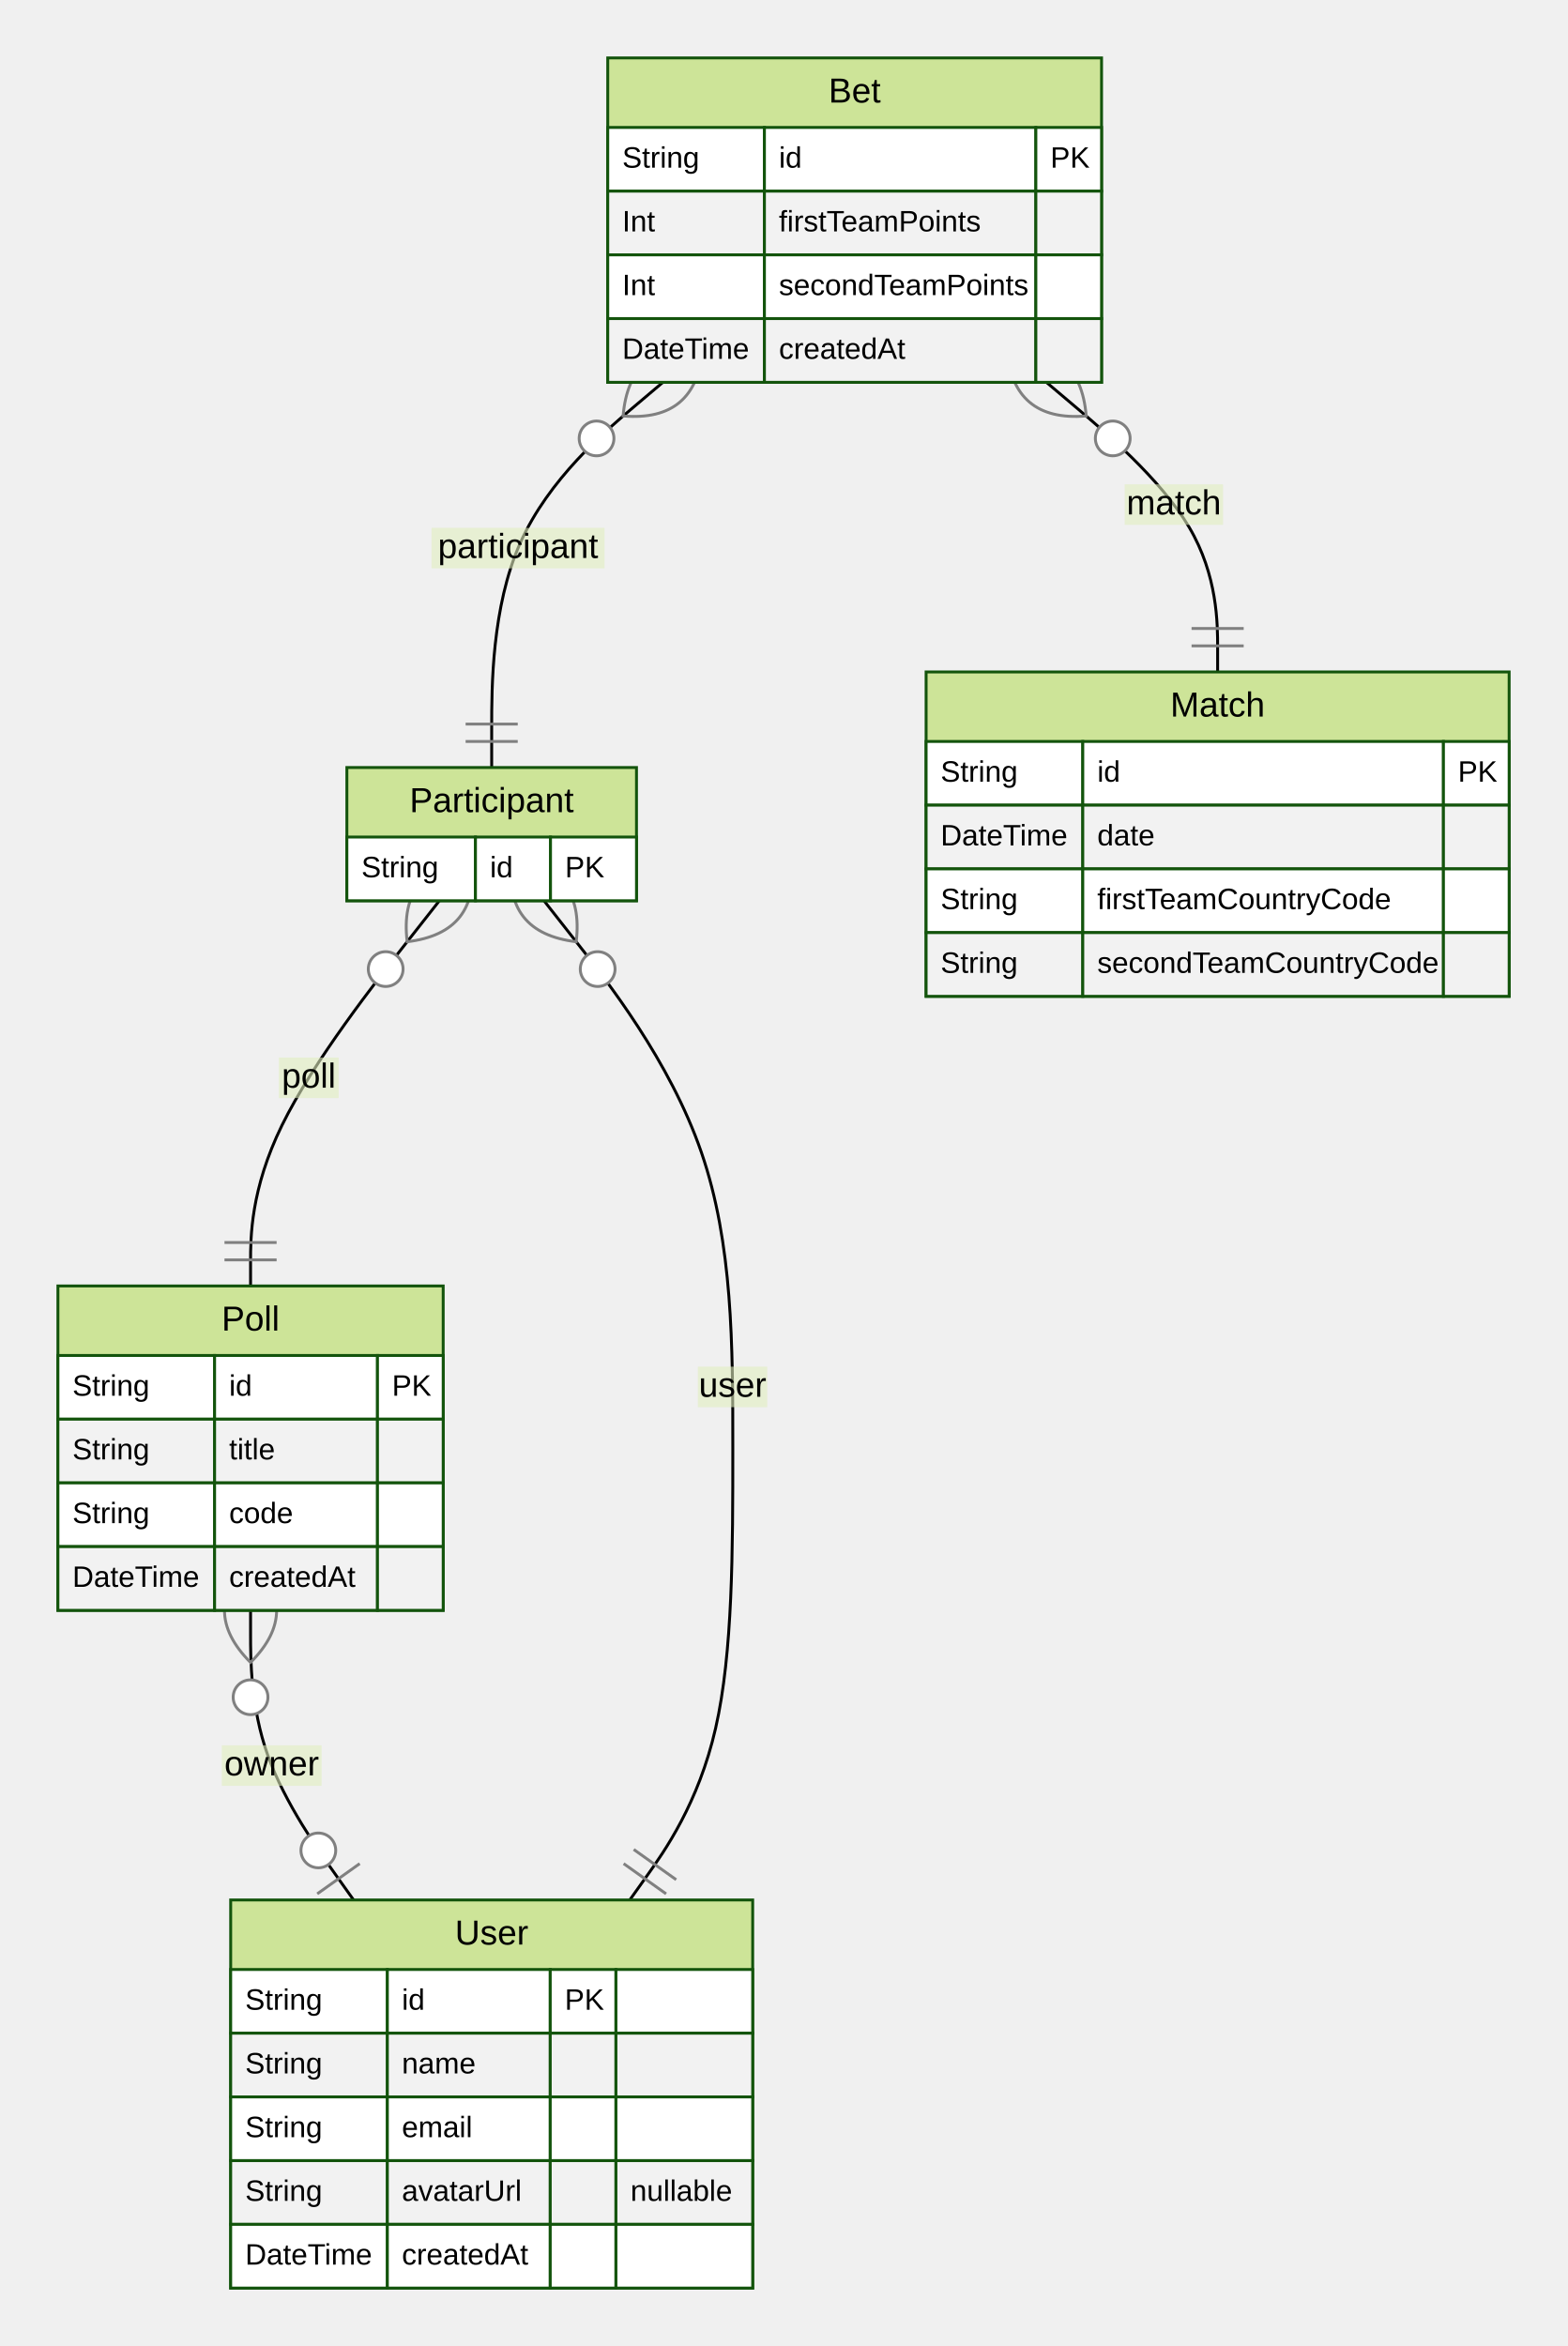
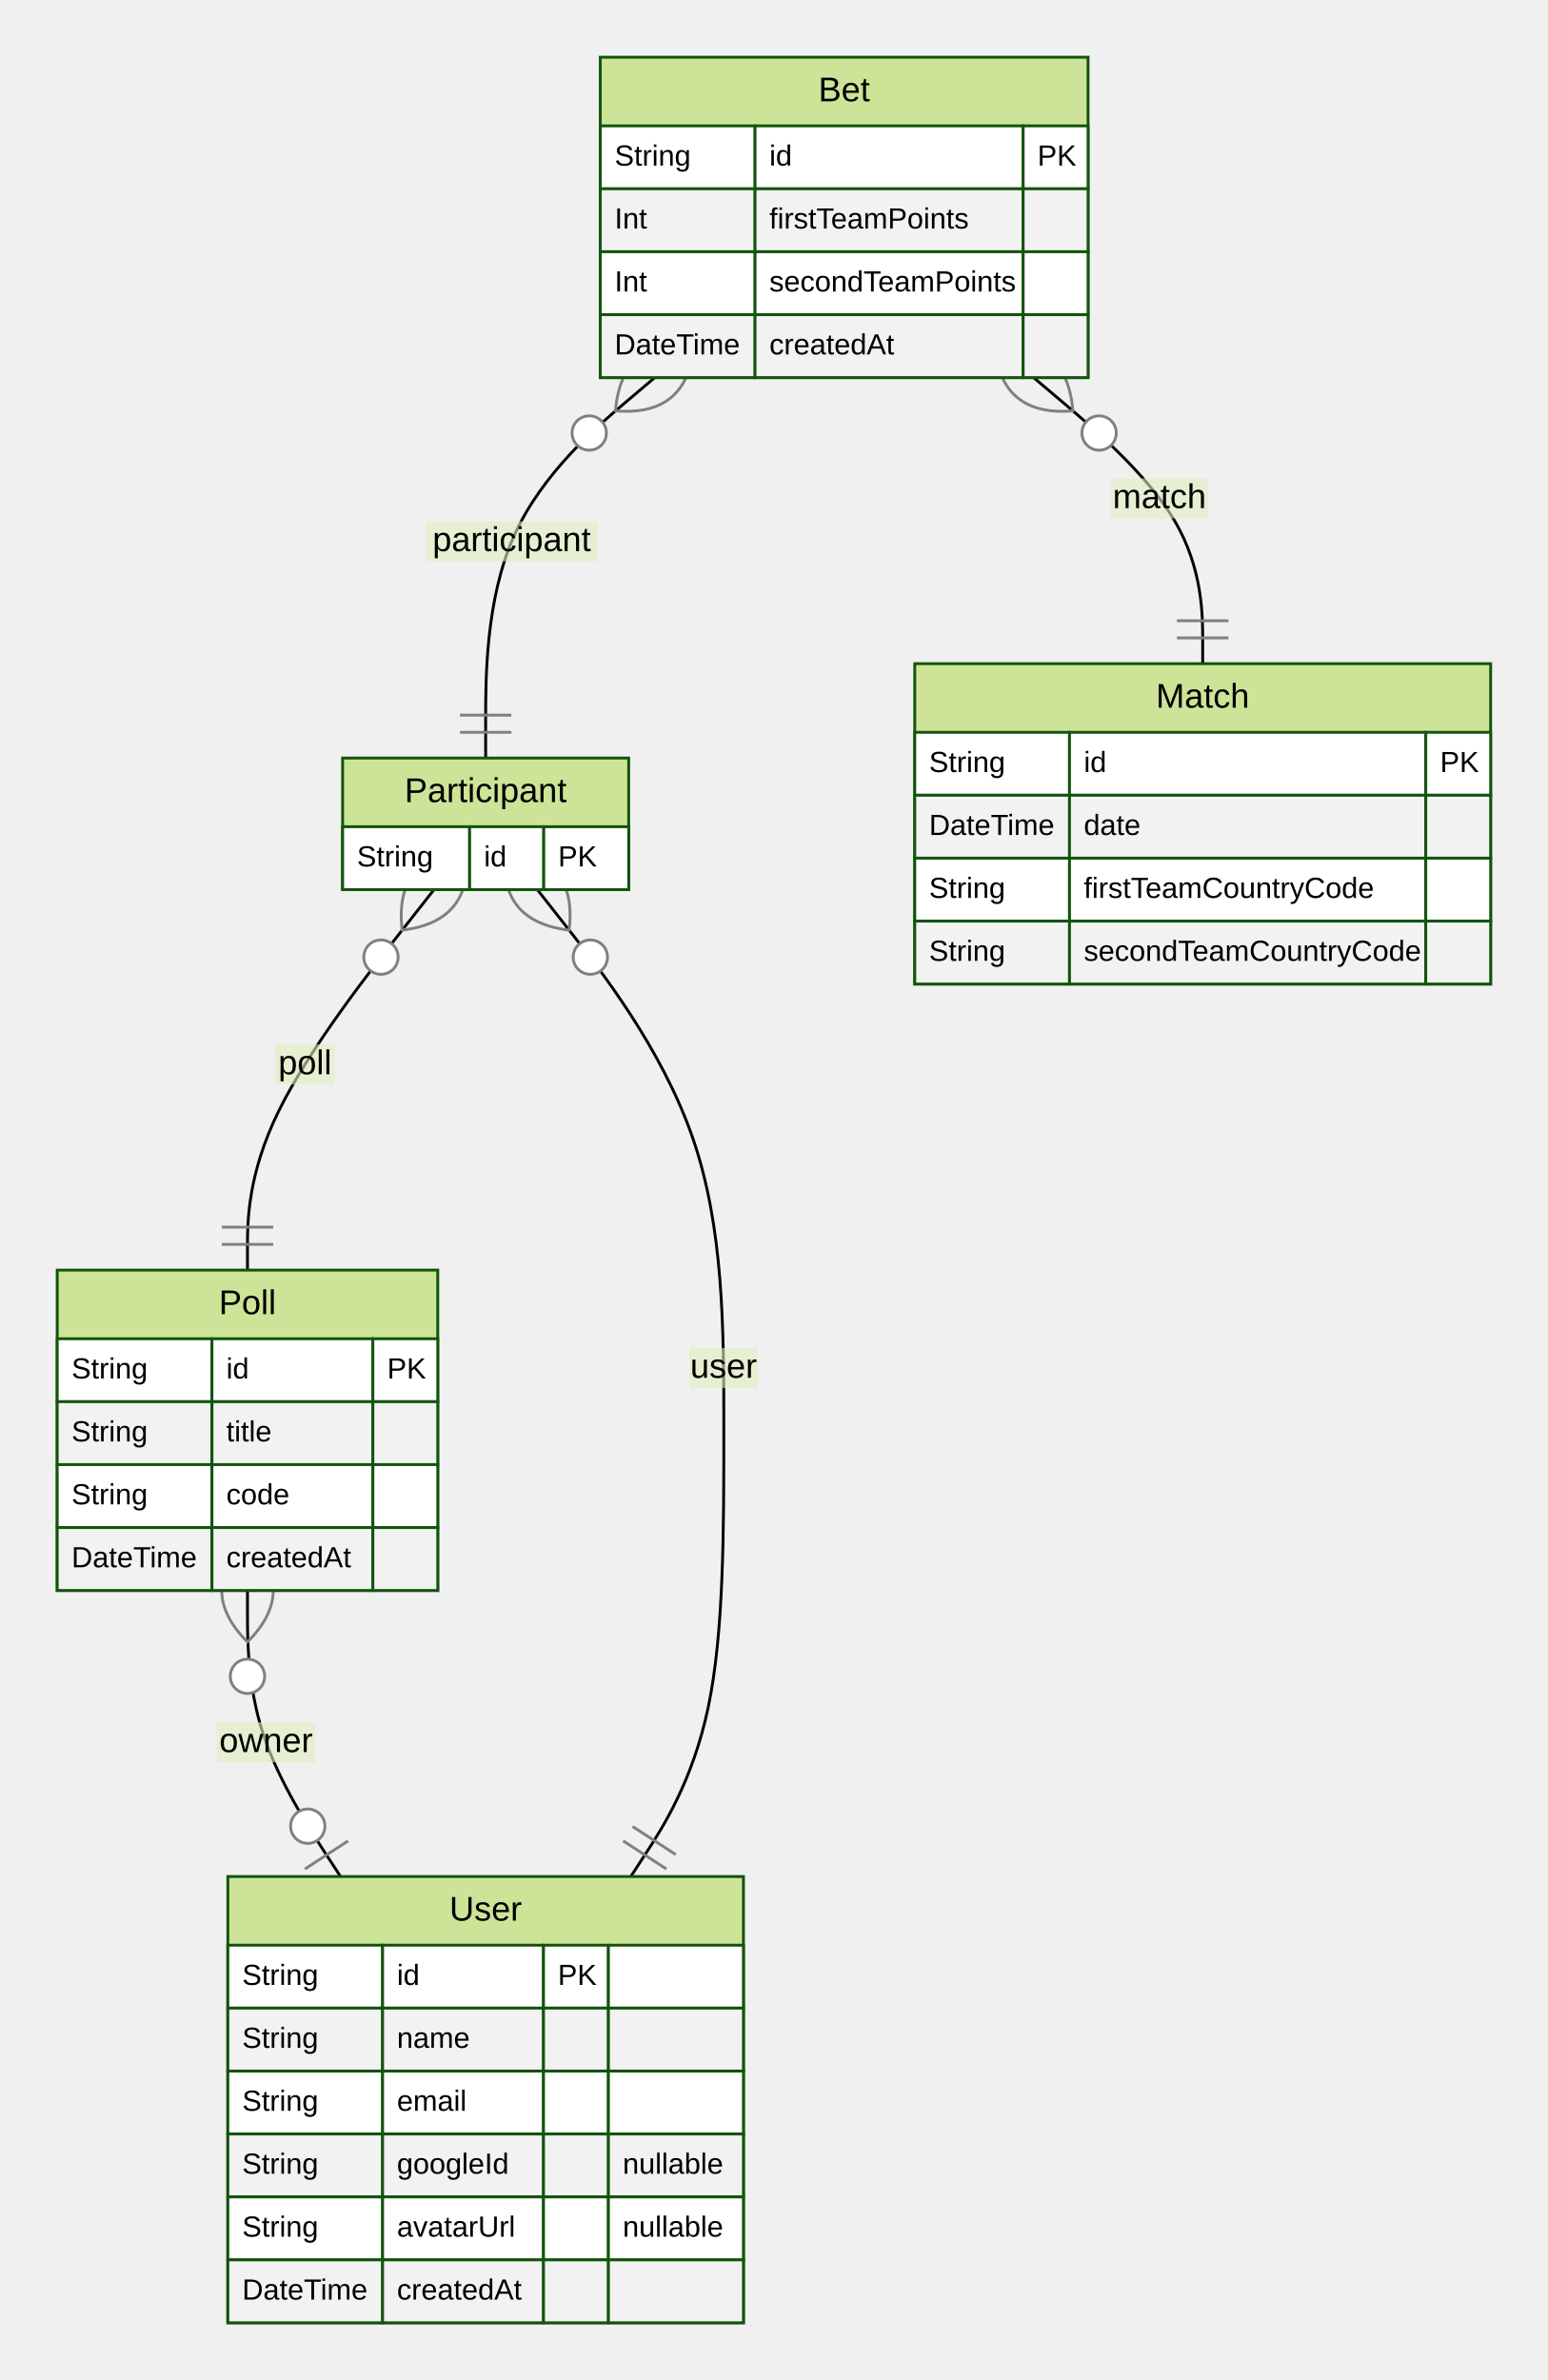
- <svg xmlns="http://www.w3.org/2000/svg" aria-labelledby="chart-title-mermaid-0 chart-desc-mermaid-0" role="img" viewBox="0 0 541.082 810" style="max-width: 541.082px; background-color: white;" width="100%" id="mermaid-0">
+ <svg xmlns="http://www.w3.org/2000/svg" aria-labelledby="chart-title-mermaid-0 chart-desc-mermaid-0" role="img" viewBox="0 0 541.082 832" style="max-width: 541.082px; background-color: white;" width="100%" id="mermaid-0">
  <style>#mermaid-0 {font-family:"trebuchet ms",verdana,arial,sans-serif;font-size:16px;fill:#000000;}#mermaid-0 .error-icon{fill:#552222;}#mermaid-0 .error-text{fill:#552222;stroke:#552222;}#mermaid-0 .edge-thickness-normal{stroke-width:2px;}#mermaid-0 .edge-thickness-thick{stroke-width:3.5px;}#mermaid-0 .edge-pattern-solid{stroke-dasharray:0;}#mermaid-0 .edge-pattern-dashed{stroke-dasharray:3;}#mermaid-0 .edge-pattern-dotted{stroke-dasharray:2;}#mermaid-0 .marker{fill:#000000;stroke:#000000;}#mermaid-0 .marker.cross{stroke:#000000;}#mermaid-0 svg{font-family:"trebuchet ms",verdana,arial,sans-serif;font-size:16px;}#mermaid-0 .entityBox{fill:#cde498;stroke:#13540c;}#mermaid-0 .attributeBoxOdd{fill:#ffffff;stroke:#13540c;}#mermaid-0 .attributeBoxEven{fill:#f2f2f2;stroke:#13540c;}#mermaid-0 .relationshipLabelBox{fill:hsl(78.158, 58.462%, 84.51%);opacity:0.7;background-color:hsl(78.158, 58.462%, 84.51%);}#mermaid-0 .relationshipLabelBox rect{opacity:0.5;}#mermaid-0 .relationshipLine{stroke:#000000;}#mermaid-0 :root{--mermaid-font-family:"trebuchet ms",verdana,arial,sans-serif;}</style>
  <g />
  <defs>
    <marker orient="auto" markerHeight="18" markerWidth="18" refY="9" refX="0" id="ONLY_ONE_START">
      <path d="M9,0 L9,18 M15,0 L15,18" fill="none" stroke="gray" />
    </marker>
  </defs>
  <defs>
    <marker orient="auto" markerHeight="18" markerWidth="18" refY="9" refX="18" id="ONLY_ONE_END">
      <path d="M3,0 L3,18 M9,0 L9,18" fill="none" stroke="gray" />
    </marker>
  </defs>
  <defs>
    <marker orient="auto" markerHeight="18" markerWidth="30" refY="9" refX="0" id="ZERO_OR_ONE_START">
      <circle r="6" cy="9" cx="21" fill="white" stroke="gray" />
      <path d="M9,0 L9,18" fill="none" stroke="gray" />
    </marker>
  </defs>
  <defs>
    <marker orient="auto" markerHeight="18" markerWidth="30" refY="9" refX="30" id="ZERO_OR_ONE_END">
      <circle r="6" cy="9" cx="9" fill="white" stroke="gray" />
      <path d="M21,0 L21,18" fill="none" stroke="gray" />
    </marker>
  </defs>
  <defs>
    <marker orient="auto" markerHeight="36" markerWidth="45" refY="18" refX="18" id="ONE_OR_MORE_START">
      <path d="M0,18 Q 18,0 36,18 Q 18,36 0,18 M42,9 L42,27" fill="none" stroke="gray" />
    </marker>
  </defs>
  <defs>
    <marker orient="auto" markerHeight="36" markerWidth="45" refY="18" refX="27" id="ONE_OR_MORE_END">
      <path d="M3,9 L3,27 M9,18 Q27,0 45,18 Q27,36 9,18" fill="none" stroke="gray" />
    </marker>
  </defs>
  <defs>
    <marker orient="auto" markerHeight="36" markerWidth="57" refY="18" refX="18" id="ZERO_OR_MORE_START">
      <circle r="6" cy="18" cx="48" fill="white" stroke="gray" />
      <path d="M0,18 Q18,0 36,18 Q18,36 0,18" fill="none" stroke="gray" />
    </marker>
  </defs>
  <defs>
    <marker orient="auto" markerHeight="36" markerWidth="57" refY="18" refX="39" id="ZERO_OR_MORE_END">
      <circle r="6" cy="18" cx="9" fill="white" stroke="gray" />
      <path d="M21,18 Q39,0 57,18 Q39,36 21,18" fill="none" stroke="gray" />
    </marker>
  </defs>
-   <path marker-start="url(#ZERO_OR_MORE_START)" marker-end="url(#ZERO_OR_ONE_END)" fill="none" stroke="gray" d="M86.513,556L86.513,564.333C86.513,572.667,86.513,589.333,92.443,606C98.373,622.667,110.233,639.333,116.163,647.667L122.093,656" class="er relationshipLine" />
-   <path marker-start="url(#ZERO_OR_MORE_START)" marker-end="url(#ONLY_ONE_END)" fill="none" stroke="gray" d="M187.835,311L198.7,324.833C209.565,338.667,231.296,366.333,242.161,397.833C253.026,429.333,253.026,464.667,253.026,500C253.026,535.333,253.026,570.667,247.096,596.667C241.167,622.667,229.307,639.333,223.377,647.667L217.447,656" class="er relationshipLine" />
+   <path marker-start="url(#ZERO_OR_MORE_START)" marker-end="url(#ZERO_OR_ONE_END)" fill="none" stroke="gray" d="M86.513,556L86.513,564.333C86.513,572.667,86.513,589.333,91.934,606C97.354,622.667,108.195,639.333,113.615,647.667L119.035,656" class="er relationshipLine" />
+   <path marker-start="url(#ZERO_OR_MORE_START)" marker-end="url(#ONLY_ONE_END)" fill="none" stroke="gray" d="M187.835,311L198.7,324.833C209.565,338.667,231.296,366.333,242.161,397.833C253.026,429.333,253.026,464.667,253.026,500C253.026,535.333,253.026,570.667,247.606,596.667C242.186,622.667,231.345,639.333,225.925,647.667L220.504,656" class="er relationshipLine" />
  <path marker-start="url(#ZERO_OR_MORE_START)" marker-end="url(#ONLY_ONE_END)" fill="none" stroke="gray" d="M151.705,311L140.839,324.833C129.974,338.667,108.244,366.333,97.378,388.5C86.513,410.667,86.513,427.333,86.513,435.667L86.513,444" class="er relationshipLine" />
  <path marker-start="url(#ZERO_OR_MORE_START)" marker-end="url(#ONLY_ONE_END)" fill="none" stroke="gray" d="M228.887,132L219.034,140.333C209.181,148.667,189.476,165.333,179.623,187.5C169.77,209.667,169.77,237.333,169.77,251.167L169.77,265" class="er relationshipLine" />
  <path marker-start="url(#ZERO_OR_MORE_START)" marker-end="url(#ONLY_ONE_END)" fill="none" stroke="gray" d="M361.309,132L371.162,140.333C381.015,148.667,400.72,165.333,410.573,182C420.426,198.667,420.426,215.333,420.426,223.667L420.426,232" class="er relationshipLine" />
  <g transform="translate(20,444 )" id="Poll">
    <rect height="112" width="133.026" y="0" x="0" stroke="gray" fill-opacity="100%" fill="honeydew" class="er entityBox" />
    <text transform="translate(66.51321,12)" style="font-family: &quot;trebuchet ms&quot;, verdana, arial, sans-serif;; font-size: 12px" text-anchor="middle" dominant-baseline="middle" y="0" x="0" id="entity-Poll" class="er entityLabel">Poll</text>
    <rect height="22" width="54.096" y="24" x="0" stroke="gray" fill-opacity="100%" fill="honeydew" class="er attributeBoxOdd" />
    <text transform="translate(5,35)" style="font-family: &quot;trebuchet ms&quot;, verdana, arial, sans-serif;; font-size: 10.2px" text-anchor="left" dominant-baseline="middle" y="0" x="0" id="entity-Poll-attr-1-type" class="er entityLabel">String</text>
    <rect height="22" width="56.243" y="24" x="54.096" stroke="gray" fill-opacity="100%" fill="honeydew" class="er attributeBoxOdd" />
    <text transform="translate(59.09555,35)" style="font-family: &quot;trebuchet ms&quot;, verdana, arial, sans-serif;; font-size: 10.2px" text-anchor="left" dominant-baseline="middle" y="0" x="0" id="entity-Poll-attr-1-name" class="er entityLabel">id</text>
    <rect height="22" width="22.688" y="24" x="110.339" stroke="gray" fill-opacity="100%" fill="honeydew" class="er attributeBoxOdd" />
    <text transform="translate(115.3387,35)" style="font-family: &quot;trebuchet ms&quot;, verdana, arial, sans-serif;; font-size: 10.2px" text-anchor="left" dominant-baseline="middle" y="0" x="0" id="entity-Poll-attr-1-key" class="er entityLabel">PK</text>
    <rect height="22" width="54.096" y="46" x="0" stroke="gray" fill-opacity="100%" fill="honeydew" class="er attributeBoxEven" />
    <text transform="translate(5,57)" style="font-family: &quot;trebuchet ms&quot;, verdana, arial, sans-serif;; font-size: 10.2px" text-anchor="left" dominant-baseline="middle" y="0" x="0" id="entity-Poll-attr-2-type" class="er entityLabel">String</text>
    <rect height="22" width="56.243" y="46" x="54.096" stroke="gray" fill-opacity="100%" fill="honeydew" class="er attributeBoxEven" />
    <text transform="translate(59.09555,57)" style="font-family: &quot;trebuchet ms&quot;, verdana, arial, sans-serif;; font-size: 10.2px" text-anchor="left" dominant-baseline="middle" y="0" x="0" id="entity-Poll-attr-2-name" class="er entityLabel">title</text>
    <rect height="22" width="22.688" y="46" x="110.339" stroke="gray" fill-opacity="100%" fill="honeydew" class="er attributeBoxEven" />
    <text transform="translate(115.3387,57)" style="font-family: &quot;trebuchet ms&quot;, verdana, arial, sans-serif;; font-size: 10.2px" text-anchor="left" dominant-baseline="middle" y="0" x="0" id="entity-Poll-attr-2-key" class="er entityLabel" />
    <rect height="22" width="54.096" y="68" x="0" stroke="gray" fill-opacity="100%" fill="honeydew" class="er attributeBoxOdd" />
    <text transform="translate(5,79)" style="font-family: &quot;trebuchet ms&quot;, verdana, arial, sans-serif;; font-size: 10.2px" text-anchor="left" dominant-baseline="middle" y="0" x="0" id="entity-Poll-attr-3-type" class="er entityLabel">String</text>
    <rect height="22" width="56.243" y="68" x="54.096" stroke="gray" fill-opacity="100%" fill="honeydew" class="er attributeBoxOdd" />
    <text transform="translate(59.09555,79)" style="font-family: &quot;trebuchet ms&quot;, verdana, arial, sans-serif;; font-size: 10.2px" text-anchor="left" dominant-baseline="middle" y="0" x="0" id="entity-Poll-attr-3-name" class="er entityLabel">code</text>
    <rect height="22" width="22.688" y="68" x="110.339" stroke="gray" fill-opacity="100%" fill="honeydew" class="er attributeBoxOdd" />
    <text transform="translate(115.3387,79)" style="font-family: &quot;trebuchet ms&quot;, verdana, arial, sans-serif;; font-size: 10.2px" text-anchor="left" dominant-baseline="middle" y="0" x="0" id="entity-Poll-attr-3-key" class="er entityLabel" />
    <rect height="22" width="54.096" y="90" x="0" stroke="gray" fill-opacity="100%" fill="honeydew" class="er attributeBoxEven" />
    <text transform="translate(5,101)" style="font-family: &quot;trebuchet ms&quot;, verdana, arial, sans-serif;; font-size: 10.2px" text-anchor="left" dominant-baseline="middle" y="0" x="0" id="entity-Poll-attr-4-type" class="er entityLabel">DateTime</text>
    <rect height="22" width="56.243" y="90" x="54.096" stroke="gray" fill-opacity="100%" fill="honeydew" class="er attributeBoxEven" />
    <text transform="translate(59.09555,101)" style="font-family: &quot;trebuchet ms&quot;, verdana, arial, sans-serif;; font-size: 10.2px" text-anchor="left" dominant-baseline="middle" y="0" x="0" id="entity-Poll-attr-4-name" class="er entityLabel">createdAt</text>
    <rect height="22" width="22.688" y="90" x="110.339" stroke="gray" fill-opacity="100%" fill="honeydew" class="er attributeBoxEven" />
    <text transform="translate(115.3387,101)" style="font-family: &quot;trebuchet ms&quot;, verdana, arial, sans-serif;; font-size: 10.2px" text-anchor="left" dominant-baseline="middle" y="0" x="0" id="entity-Poll-attr-4-key" class="er entityLabel" />
  </g>
  <g transform="translate(119.7698,265 )" id="Participant">
    <rect height="46" width="100" y="0" x="0" stroke="gray" fill-opacity="100%" fill="honeydew" class="er entityBox" />
    <text transform="translate(50,12)" style="font-family: &quot;trebuchet ms&quot;, verdana, arial, sans-serif;; font-size: 12px" text-anchor="middle" dominant-baseline="middle" y="0" x="0" id="entity-Participant" class="er entityLabel">Participant</text>
    <rect height="22" width="44.399" y="24" x="0" stroke="gray" fill-opacity="100%" fill="honeydew" class="er attributeBoxOdd" />
    <text transform="translate(5,35)" style="font-family: &quot;trebuchet ms&quot;, verdana, arial, sans-serif;; font-size: 10.2px" text-anchor="left" dominant-baseline="middle" y="0" x="0" id="entity-Participant-attr-1-type" class="er entityLabel">String</text>
    <rect height="22" width="25.911" y="24" x="44.399" stroke="gray" fill-opacity="100%" fill="honeydew" class="er attributeBoxOdd" />
    <text transform="translate(49.39862,35)" style="font-family: &quot;trebuchet ms&quot;, verdana, arial, sans-serif;; font-size: 10.2px" text-anchor="left" dominant-baseline="middle" y="0" x="0" id="entity-Participant-attr-1-name" class="er entityLabel">id</text>
    <rect height="22" width="29.69" y="24" x="70.31" stroke="gray" fill-opacity="100%" fill="honeydew" class="er attributeBoxOdd" />
    <text transform="translate(75.30976,35)" style="font-family: &quot;trebuchet ms&quot;, verdana, arial, sans-serif;; font-size: 10.2px" text-anchor="left" dominant-baseline="middle" y="0" x="0" id="entity-Participant-attr-1-key" class="er entityLabel">PK</text>
  </g>
  <g transform="translate(79.65034,656 )" id="User">
-     <rect height="134" width="180.239" y="0" x="0" stroke="gray" fill-opacity="100%" fill="honeydew" class="er entityBox" />
+     <rect height="156" width="180.239" y="0" x="0" stroke="gray" fill-opacity="100%" fill="honeydew" class="er entityBox" />
    <text transform="translate(90.11948,12)" style="font-family: &quot;trebuchet ms&quot;, verdana, arial, sans-serif;; font-size: 12px" text-anchor="middle" dominant-baseline="middle" y="0" x="0" id="entity-User" class="er entityLabel">User</text>
    <rect height="22" width="54.096" y="24" x="0" stroke="gray" fill-opacity="100%" fill="honeydew" class="er attributeBoxOdd" />
    <text transform="translate(5,35)" style="font-family: &quot;trebuchet ms&quot;, verdana, arial, sans-serif;; font-size: 10.2px" text-anchor="left" dominant-baseline="middle" y="0" x="0" id="entity-User-attr-1-type" class="er entityLabel">String</text>
    <rect height="22" width="56.243" y="24" x="54.096" stroke="gray" fill-opacity="100%" fill="honeydew" class="er attributeBoxOdd" />
    <text transform="translate(59.09555,35)" style="font-family: &quot;trebuchet ms&quot;, verdana, arial, sans-serif;; font-size: 10.2px" text-anchor="left" dominant-baseline="middle" y="0" x="0" id="entity-User-attr-1-name" class="er entityLabel">id</text>
    <rect height="22" width="22.688" y="24" x="110.339" stroke="gray" fill-opacity="100%" fill="honeydew" class="er attributeBoxOdd" />
    <text transform="translate(115.3387,35)" style="font-family: &quot;trebuchet ms&quot;, verdana, arial, sans-serif;; font-size: 10.2px" text-anchor="left" dominant-baseline="middle" y="0" x="0" id="entity-User-attr-1-key" class="er entityLabel">PK</text>
    <rect height="22" width="47.213" y="24" x="133.026" stroke="gray" fill-opacity="100%" fill="honeydew" class="er attributeBoxOdd" />
    <text transform="translate(138.0264,35)" style="font-family: &quot;trebuchet ms&quot;, verdana, arial, sans-serif;; font-size: 10.2px" text-anchor="left" dominant-baseline="middle" y="0" x="0" id="entity-User-attr-1-comment" class="er entityLabel" />
    <rect height="22" width="54.096" y="46" x="0" stroke="gray" fill-opacity="100%" fill="honeydew" class="er attributeBoxEven" />
    <text transform="translate(5,57)" style="font-family: &quot;trebuchet ms&quot;, verdana, arial, sans-serif;; font-size: 10.2px" text-anchor="left" dominant-baseline="middle" y="0" x="0" id="entity-User-attr-2-type" class="er entityLabel">String</text>
    <rect height="22" width="56.243" y="46" x="54.096" stroke="gray" fill-opacity="100%" fill="honeydew" class="er attributeBoxEven" />
    <text transform="translate(59.09555,57)" style="font-family: &quot;trebuchet ms&quot;, verdana, arial, sans-serif;; font-size: 10.2px" text-anchor="left" dominant-baseline="middle" y="0" x="0" id="entity-User-attr-2-name" class="er entityLabel">name</text>
    <rect height="22" width="22.688" y="46" x="110.339" stroke="gray" fill-opacity="100%" fill="honeydew" class="er attributeBoxEven" />
    <text transform="translate(115.3387,57)" style="font-family: &quot;trebuchet ms&quot;, verdana, arial, sans-serif;; font-size: 10.2px" text-anchor="left" dominant-baseline="middle" y="0" x="0" id="entity-User-attr-2-key" class="er entityLabel" />
    <rect height="22" width="47.213" y="46" x="133.026" stroke="gray" fill-opacity="100%" fill="honeydew" class="er attributeBoxEven" />
    <text transform="translate(138.0264,57)" style="font-family: &quot;trebuchet ms&quot;, verdana, arial, sans-serif;; font-size: 10.2px" text-anchor="left" dominant-baseline="middle" y="0" x="0" id="entity-User-attr-2-comment" class="er entityLabel" />
    <rect height="22" width="54.096" y="68" x="0" stroke="gray" fill-opacity="100%" fill="honeydew" class="er attributeBoxOdd" />
    <text transform="translate(5,79)" style="font-family: &quot;trebuchet ms&quot;, verdana, arial, sans-serif;; font-size: 10.2px" text-anchor="left" dominant-baseline="middle" y="0" x="0" id="entity-User-attr-3-type" class="er entityLabel">String</text>
    <rect height="22" width="56.243" y="68" x="54.096" stroke="gray" fill-opacity="100%" fill="honeydew" class="er attributeBoxOdd" />
    <text transform="translate(59.09555,79)" style="font-family: &quot;trebuchet ms&quot;, verdana, arial, sans-serif;; font-size: 10.2px" text-anchor="left" dominant-baseline="middle" y="0" x="0" id="entity-User-attr-3-name" class="er entityLabel">email</text>
    <rect height="22" width="22.688" y="68" x="110.339" stroke="gray" fill-opacity="100%" fill="honeydew" class="er attributeBoxOdd" />
    <text transform="translate(115.3387,79)" style="font-family: &quot;trebuchet ms&quot;, verdana, arial, sans-serif;; font-size: 10.2px" text-anchor="left" dominant-baseline="middle" y="0" x="0" id="entity-User-attr-3-key" class="er entityLabel" />
    <rect height="22" width="47.213" y="68" x="133.026" stroke="gray" fill-opacity="100%" fill="honeydew" class="er attributeBoxOdd" />
    <text transform="translate(138.0264,79)" style="font-family: &quot;trebuchet ms&quot;, verdana, arial, sans-serif;; font-size: 10.2px" text-anchor="left" dominant-baseline="middle" y="0" x="0" id="entity-User-attr-3-comment" class="er entityLabel" />
    <rect height="22" width="54.096" y="90" x="0" stroke="gray" fill-opacity="100%" fill="honeydew" class="er attributeBoxEven" />
    <text transform="translate(5,101)" style="font-family: &quot;trebuchet ms&quot;, verdana, arial, sans-serif;; font-size: 10.2px" text-anchor="left" dominant-baseline="middle" y="0" x="0" id="entity-User-attr-4-type" class="er entityLabel">String</text>
    <rect height="22" width="56.243" y="90" x="54.096" stroke="gray" fill-opacity="100%" fill="honeydew" class="er attributeBoxEven" />
-     <text transform="translate(59.09555,101)" style="font-family: &quot;trebuchet ms&quot;, verdana, arial, sans-serif;; font-size: 10.2px" text-anchor="left" dominant-baseline="middle" y="0" x="0" id="entity-User-attr-4-name" class="er entityLabel">avatarUrl</text>
+     <text transform="translate(59.09555,101)" style="font-family: &quot;trebuchet ms&quot;, verdana, arial, sans-serif;; font-size: 10.2px" text-anchor="left" dominant-baseline="middle" y="0" x="0" id="entity-User-attr-4-name" class="er entityLabel">googleId</text>
    <rect height="22" width="22.688" y="90" x="110.339" stroke="gray" fill-opacity="100%" fill="honeydew" class="er attributeBoxEven" />
    <text transform="translate(115.3387,101)" style="font-family: &quot;trebuchet ms&quot;, verdana, arial, sans-serif;; font-size: 10.2px" text-anchor="left" dominant-baseline="middle" y="0" x="0" id="entity-User-attr-4-key" class="er entityLabel" />
    <rect height="22" width="47.213" y="90" x="133.026" stroke="gray" fill-opacity="100%" fill="honeydew" class="er attributeBoxEven" />
    <text transform="translate(138.0264,101)" style="font-family: &quot;trebuchet ms&quot;, verdana, arial, sans-serif;; font-size: 10.2px" text-anchor="left" dominant-baseline="middle" y="0" x="0" id="entity-User-attr-4-comment" class="er entityLabel">nullable</text>
    <rect height="22" width="54.096" y="112" x="0" stroke="gray" fill-opacity="100%" fill="honeydew" class="er attributeBoxOdd" />
-     <text transform="translate(5,123)" style="font-family: &quot;trebuchet ms&quot;, verdana, arial, sans-serif;; font-size: 10.2px" text-anchor="left" dominant-baseline="middle" y="0" x="0" id="entity-User-attr-5-type" class="er entityLabel">DateTime</text>
+     <text transform="translate(5,123)" style="font-family: &quot;trebuchet ms&quot;, verdana, arial, sans-serif;; font-size: 10.2px" text-anchor="left" dominant-baseline="middle" y="0" x="0" id="entity-User-attr-5-type" class="er entityLabel">String</text>
    <rect height="22" width="56.243" y="112" x="54.096" stroke="gray" fill-opacity="100%" fill="honeydew" class="er attributeBoxOdd" />
-     <text transform="translate(59.09555,123)" style="font-family: &quot;trebuchet ms&quot;, verdana, arial, sans-serif;; font-size: 10.2px" text-anchor="left" dominant-baseline="middle" y="0" x="0" id="entity-User-attr-5-name" class="er entityLabel">createdAt</text>
+     <text transform="translate(59.09555,123)" style="font-family: &quot;trebuchet ms&quot;, verdana, arial, sans-serif;; font-size: 10.2px" text-anchor="left" dominant-baseline="middle" y="0" x="0" id="entity-User-attr-5-name" class="er entityLabel">avatarUrl</text>
    <rect height="22" width="22.688" y="112" x="110.339" stroke="gray" fill-opacity="100%" fill="honeydew" class="er attributeBoxOdd" />
    <text transform="translate(115.3387,123)" style="font-family: &quot;trebuchet ms&quot;, verdana, arial, sans-serif;; font-size: 10.2px" text-anchor="left" dominant-baseline="middle" y="0" x="0" id="entity-User-attr-5-key" class="er entityLabel" />
    <rect height="22" width="47.213" y="112" x="133.026" stroke="gray" fill-opacity="100%" fill="honeydew" class="er attributeBoxOdd" />
-     <text transform="translate(138.0264,123)" style="font-family: &quot;trebuchet ms&quot;, verdana, arial, sans-serif;; font-size: 10.2px" text-anchor="left" dominant-baseline="middle" y="0" x="0" id="entity-User-attr-5-comment" class="er entityLabel" />
+     <text transform="translate(138.0264,123)" style="font-family: &quot;trebuchet ms&quot;, verdana, arial, sans-serif;; font-size: 10.2px" text-anchor="left" dominant-baseline="middle" y="0" x="0" id="entity-User-attr-5-comment" class="er entityLabel">nullable</text>
+     <rect height="22" width="54.096" y="134" x="0" stroke="gray" fill-opacity="100%" fill="honeydew" class="er attributeBoxEven" />
+     <text transform="translate(5,145)" style="font-family: &quot;trebuchet ms&quot;, verdana, arial, sans-serif;; font-size: 10.2px" text-anchor="left" dominant-baseline="middle" y="0" x="0" id="entity-User-attr-6-type" class="er entityLabel">DateTime</text>
+     <rect height="22" width="56.243" y="134" x="54.096" stroke="gray" fill-opacity="100%" fill="honeydew" class="er attributeBoxEven" />
+     <text transform="translate(59.09555,145)" style="font-family: &quot;trebuchet ms&quot;, verdana, arial, sans-serif;; font-size: 10.2px" text-anchor="left" dominant-baseline="middle" y="0" x="0" id="entity-User-attr-6-name" class="er entityLabel">createdAt</text>
+     <rect height="22" width="22.688" y="134" x="110.339" stroke="gray" fill-opacity="100%" fill="honeydew" class="er attributeBoxEven" />
+     <text transform="translate(115.3387,145)" style="font-family: &quot;trebuchet ms&quot;, verdana, arial, sans-serif;; font-size: 10.2px" text-anchor="left" dominant-baseline="middle" y="0" x="0" id="entity-User-attr-6-key" class="er entityLabel" />
+     <rect height="22" width="47.213" y="134" x="133.026" stroke="gray" fill-opacity="100%" fill="honeydew" class="er attributeBoxEven" />
+     <text transform="translate(138.0264,145)" style="font-family: &quot;trebuchet ms&quot;, verdana, arial, sans-serif;; font-size: 10.2px" text-anchor="left" dominant-baseline="middle" y="0" x="0" id="entity-User-attr-6-comment" class="er entityLabel" />
  </g>
  <g transform="translate(319.7698,232 )" id="Match">
    <rect height="112" width="201.312" y="0" x="0" stroke="gray" fill-opacity="100%" fill="honeydew" class="er entityBox" />
    <text transform="translate(100.6562,12)" style="font-family: &quot;trebuchet ms&quot;, verdana, arial, sans-serif;; font-size: 12px" text-anchor="middle" dominant-baseline="middle" y="0" x="0" id="entity-Match" class="er entityLabel">Match</text>
    <rect height="22" width="54.096" y="24" x="0" stroke="gray" fill-opacity="100%" fill="honeydew" class="er attributeBoxOdd" />
    <text transform="translate(5,35)" style="font-family: &quot;trebuchet ms&quot;, verdana, arial, sans-serif;; font-size: 10.2px" text-anchor="left" dominant-baseline="middle" y="0" x="0" id="entity-Match-attr-1-type" class="er entityLabel">String</text>
    <rect height="22" width="124.529" y="24" x="54.096" stroke="gray" fill-opacity="100%" fill="honeydew" class="er attributeBoxOdd" />
    <text transform="translate(59.09555,35)" style="font-family: &quot;trebuchet ms&quot;, verdana, arial, sans-serif;; font-size: 10.2px" text-anchor="left" dominant-baseline="middle" y="0" x="0" id="entity-Match-attr-1-name" class="er entityLabel">id</text>
    <rect height="22" width="22.688" y="24" x="178.625" stroke="gray" fill-opacity="100%" fill="honeydew" class="er attributeBoxOdd" />
    <text transform="translate(183.6248,35)" style="font-family: &quot;trebuchet ms&quot;, verdana, arial, sans-serif;; font-size: 10.2px" text-anchor="left" dominant-baseline="middle" y="0" x="0" id="entity-Match-attr-1-key" class="er entityLabel">PK</text>
    <rect height="22" width="54.096" y="46" x="0" stroke="gray" fill-opacity="100%" fill="honeydew" class="er attributeBoxEven" />
    <text transform="translate(5,57)" style="font-family: &quot;trebuchet ms&quot;, verdana, arial, sans-serif;; font-size: 10.2px" text-anchor="left" dominant-baseline="middle" y="0" x="0" id="entity-Match-attr-2-type" class="er entityLabel">DateTime</text>
    <rect height="22" width="124.529" y="46" x="54.096" stroke="gray" fill-opacity="100%" fill="honeydew" class="er attributeBoxEven" />
    <text transform="translate(59.09555,57)" style="font-family: &quot;trebuchet ms&quot;, verdana, arial, sans-serif;; font-size: 10.2px" text-anchor="left" dominant-baseline="middle" y="0" x="0" id="entity-Match-attr-2-name" class="er entityLabel">date</text>
    <rect height="22" width="22.688" y="46" x="178.625" stroke="gray" fill-opacity="100%" fill="honeydew" class="er attributeBoxEven" />
    <text transform="translate(183.6248,57)" style="font-family: &quot;trebuchet ms&quot;, verdana, arial, sans-serif;; font-size: 10.2px" text-anchor="left" dominant-baseline="middle" y="0" x="0" id="entity-Match-attr-2-key" class="er entityLabel" />
    <rect height="22" width="54.096" y="68" x="0" stroke="gray" fill-opacity="100%" fill="honeydew" class="er attributeBoxOdd" />
    <text transform="translate(5,79)" style="font-family: &quot;trebuchet ms&quot;, verdana, arial, sans-serif;; font-size: 10.2px" text-anchor="left" dominant-baseline="middle" y="0" x="0" id="entity-Match-attr-3-type" class="er entityLabel">String</text>
    <rect height="22" width="124.529" y="68" x="54.096" stroke="gray" fill-opacity="100%" fill="honeydew" class="er attributeBoxOdd" />
    <text transform="translate(59.09555,79)" style="font-family: &quot;trebuchet ms&quot;, verdana, arial, sans-serif;; font-size: 10.2px" text-anchor="left" dominant-baseline="middle" y="0" x="0" id="entity-Match-attr-3-name" class="er entityLabel">firstTeamCountryCode</text>
    <rect height="22" width="22.688" y="68" x="178.625" stroke="gray" fill-opacity="100%" fill="honeydew" class="er attributeBoxOdd" />
    <text transform="translate(183.6248,79)" style="font-family: &quot;trebuchet ms&quot;, verdana, arial, sans-serif;; font-size: 10.2px" text-anchor="left" dominant-baseline="middle" y="0" x="0" id="entity-Match-attr-3-key" class="er entityLabel" />
    <rect height="22" width="54.096" y="90" x="0" stroke="gray" fill-opacity="100%" fill="honeydew" class="er attributeBoxEven" />
    <text transform="translate(5,101)" style="font-family: &quot;trebuchet ms&quot;, verdana, arial, sans-serif;; font-size: 10.2px" text-anchor="left" dominant-baseline="middle" y="0" x="0" id="entity-Match-attr-4-type" class="er entityLabel">String</text>
    <rect height="22" width="124.529" y="90" x="54.096" stroke="gray" fill-opacity="100%" fill="honeydew" class="er attributeBoxEven" />
    <text transform="translate(59.09555,101)" style="font-family: &quot;trebuchet ms&quot;, verdana, arial, sans-serif;; font-size: 10.2px" text-anchor="left" dominant-baseline="middle" y="0" x="0" id="entity-Match-attr-4-name" class="er entityLabel">secondTeamCountryCode</text>
    <rect height="22" width="22.688" y="90" x="178.625" stroke="gray" fill-opacity="100%" fill="honeydew" class="er attributeBoxEven" />
    <text transform="translate(183.6248,101)" style="font-family: &quot;trebuchet ms&quot;, verdana, arial, sans-serif;; font-size: 10.2px" text-anchor="left" dominant-baseline="middle" y="0" x="0" id="entity-Match-attr-4-key" class="er entityLabel" />
  </g>
  <g transform="translate(209.8457,20 )" id="Bet">
    <rect height="112" width="170.504" y="0" x="0" stroke="gray" fill-opacity="100%" fill="honeydew" class="er entityBox" />
    <text transform="translate(85.2522,12)" style="font-family: &quot;trebuchet ms&quot;, verdana, arial, sans-serif;; font-size: 12px" text-anchor="middle" dominant-baseline="middle" y="0" x="0" id="entity-Bet" class="er entityLabel">Bet</text>
    <rect height="22" width="54.096" y="24" x="0" stroke="gray" fill-opacity="100%" fill="honeydew" class="er attributeBoxOdd" />
    <text transform="translate(5,35)" style="font-family: &quot;trebuchet ms&quot;, verdana, arial, sans-serif;; font-size: 10.2px" text-anchor="left" dominant-baseline="middle" y="0" x="0" id="entity-Bet-attr-1-type" class="er entityLabel">String</text>
    <rect height="22" width="93.721" y="24" x="54.096" stroke="gray" fill-opacity="100%" fill="honeydew" class="er attributeBoxOdd" />
    <text transform="translate(59.09555,35)" style="font-family: &quot;trebuchet ms&quot;, verdana, arial, sans-serif;; font-size: 10.2px" text-anchor="left" dominant-baseline="middle" y="0" x="0" id="entity-Bet-attr-1-name" class="er entityLabel">id</text>
    <rect height="22" width="22.688" y="24" x="147.817" stroke="gray" fill-opacity="100%" fill="honeydew" class="er attributeBoxOdd" />
    <text transform="translate(152.8167,35)" style="font-family: &quot;trebuchet ms&quot;, verdana, arial, sans-serif;; font-size: 10.2px" text-anchor="left" dominant-baseline="middle" y="0" x="0" id="entity-Bet-attr-1-key" class="er entityLabel">PK</text>
    <rect height="22" width="54.096" y="46" x="0" stroke="gray" fill-opacity="100%" fill="honeydew" class="er attributeBoxEven" />
    <text transform="translate(5,57)" style="font-family: &quot;trebuchet ms&quot;, verdana, arial, sans-serif;; font-size: 10.2px" text-anchor="left" dominant-baseline="middle" y="0" x="0" id="entity-Bet-attr-2-type" class="er entityLabel">Int</text>
    <rect height="22" width="93.721" y="46" x="54.096" stroke="gray" fill-opacity="100%" fill="honeydew" class="er attributeBoxEven" />
    <text transform="translate(59.09555,57)" style="font-family: &quot;trebuchet ms&quot;, verdana, arial, sans-serif;; font-size: 10.2px" text-anchor="left" dominant-baseline="middle" y="0" x="0" id="entity-Bet-attr-2-name" class="er entityLabel">firstTeamPoints</text>
    <rect height="22" width="22.688" y="46" x="147.817" stroke="gray" fill-opacity="100%" fill="honeydew" class="er attributeBoxEven" />
    <text transform="translate(152.8167,57)" style="font-family: &quot;trebuchet ms&quot;, verdana, arial, sans-serif;; font-size: 10.2px" text-anchor="left" dominant-baseline="middle" y="0" x="0" id="entity-Bet-attr-2-key" class="er entityLabel" />
    <rect height="22" width="54.096" y="68" x="0" stroke="gray" fill-opacity="100%" fill="honeydew" class="er attributeBoxOdd" />
    <text transform="translate(5,79)" style="font-family: &quot;trebuchet ms&quot;, verdana, arial, sans-serif;; font-size: 10.2px" text-anchor="left" dominant-baseline="middle" y="0" x="0" id="entity-Bet-attr-3-type" class="er entityLabel">Int</text>
    <rect height="22" width="93.721" y="68" x="54.096" stroke="gray" fill-opacity="100%" fill="honeydew" class="er attributeBoxOdd" />
    <text transform="translate(59.09555,79)" style="font-family: &quot;trebuchet ms&quot;, verdana, arial, sans-serif;; font-size: 10.2px" text-anchor="left" dominant-baseline="middle" y="0" x="0" id="entity-Bet-attr-3-name" class="er entityLabel">secondTeamPoints</text>
    <rect height="22" width="22.688" y="68" x="147.817" stroke="gray" fill-opacity="100%" fill="honeydew" class="er attributeBoxOdd" />
    <text transform="translate(152.8167,79)" style="font-family: &quot;trebuchet ms&quot;, verdana, arial, sans-serif;; font-size: 10.2px" text-anchor="left" dominant-baseline="middle" y="0" x="0" id="entity-Bet-attr-3-key" class="er entityLabel" />
    <rect height="22" width="54.096" y="90" x="0" stroke="gray" fill-opacity="100%" fill="honeydew" class="er attributeBoxEven" />
    <text transform="translate(5,101)" style="font-family: &quot;trebuchet ms&quot;, verdana, arial, sans-serif;; font-size: 10.2px" text-anchor="left" dominant-baseline="middle" y="0" x="0" id="entity-Bet-attr-4-type" class="er entityLabel">DateTime</text>
    <rect height="22" width="93.721" y="90" x="54.096" stroke="gray" fill-opacity="100%" fill="honeydew" class="er attributeBoxEven" />
    <text transform="translate(59.09555,101)" style="font-family: &quot;trebuchet ms&quot;, verdana, arial, sans-serif;; font-size: 10.2px" text-anchor="left" dominant-baseline="middle" y="0" x="0" id="entity-Bet-attr-4-name" class="er entityLabel">createdAt</text>
    <rect height="22" width="22.688" y="90" x="147.817" stroke="gray" fill-opacity="100%" fill="honeydew" class="er attributeBoxEven" />
    <text transform="translate(152.8167,101)" style="font-family: &quot;trebuchet ms&quot;, verdana, arial, sans-serif;; font-size: 10.2px" text-anchor="left" dominant-baseline="middle" y="0" x="0" id="entity-Bet-attr-4-key" class="er entityLabel" />
  </g>
-   <rect fill-opacity="85%" fill="white" height="14" width="34.471" y="602.592" x="76.574" class="er relationshipLabelBox" />
-   <text style="font-family: &quot;trebuchet ms&quot;, verdana, arial, sans-serif;; font-size: 12px" dominant-baseline="middle" text-anchor="middle" y="609.592" x="93.81" id="rel1" class="er relationshipLabel">owner</text>
-   <rect fill-opacity="85%" fill="white" height="14" width="23.959" y="471.862" x="240.96" class="er relationshipLabelBox" />
-   <text style="font-family: &quot;trebuchet ms&quot;, verdana, arial, sans-serif;; font-size: 12px" dominant-baseline="middle" text-anchor="middle" y="478.862" x="252.94" id="rel2" class="er relationshipLabel">user</text>
+   <rect fill-opacity="85%" fill="white" height="14" width="34.471" y="602.078" x="75.759" class="er relationshipLabelBox" />
+   <text style="font-family: &quot;trebuchet ms&quot;, verdana, arial, sans-serif;; font-size: 12px" dominant-baseline="middle" text-anchor="middle" y="609.078" x="92.994" id="rel1" class="er relationshipLabel">owner</text>
+   <rect fill-opacity="85%" fill="white" height="14" width="23.959" y="471.248" x="240.952" class="er relationshipLabelBox" />
+   <text style="font-family: &quot;trebuchet ms&quot;, verdana, arial, sans-serif;; font-size: 12px" dominant-baseline="middle" text-anchor="middle" y="478.248" x="252.932" id="rel2" class="er relationshipLabel">user</text>
  <rect fill-opacity="85%" fill="white" height="14" width="20.664" y="365.133" x="96.274" class="er relationshipLabelBox" />
  <text style="font-family: &quot;trebuchet ms&quot;, verdana, arial, sans-serif;; font-size: 12px" dominant-baseline="middle" text-anchor="middle" y="372.133" x="106.606" id="rel3" class="er relationshipLabel">poll</text>
  <rect fill-opacity="85%" fill="white" height="14" width="59.744" y="182.256" x="148.995" class="er relationshipLabelBox" />
  <text style="font-family: &quot;trebuchet ms&quot;, verdana, arial, sans-serif;; font-size: 12px" dominant-baseline="middle" text-anchor="middle" y="189.256" x="178.867" id="rel4" class="er relationshipLabel">participant</text>
  <rect fill-opacity="85%" fill="white" height="14" width="33.965" y="167.222" x="388.328" class="er relationshipLabelBox" />
  <text style="font-family: &quot;trebuchet ms&quot;, verdana, arial, sans-serif;; font-size: 12px" dominant-baseline="middle" text-anchor="middle" y="174.222" x="405.31" id="rel5" class="er relationshipLabel">match</text>
</svg>
